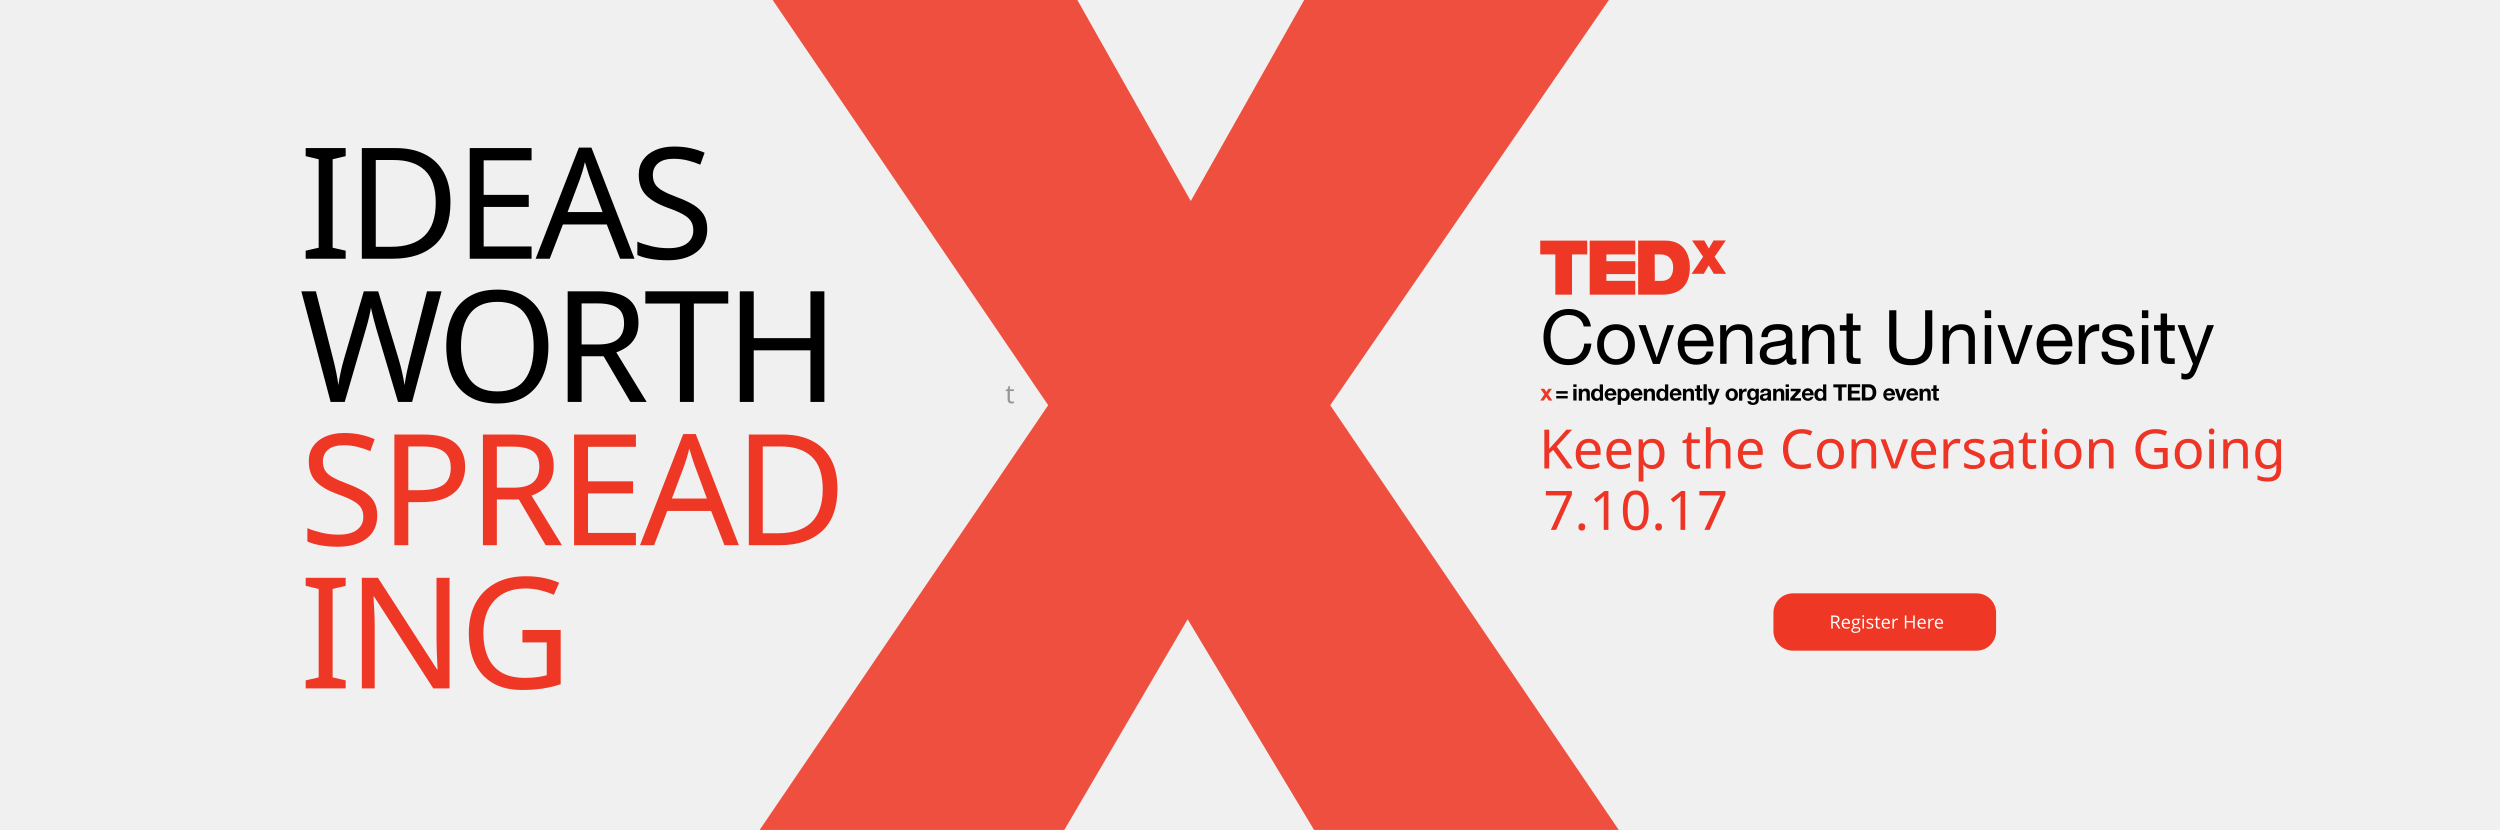
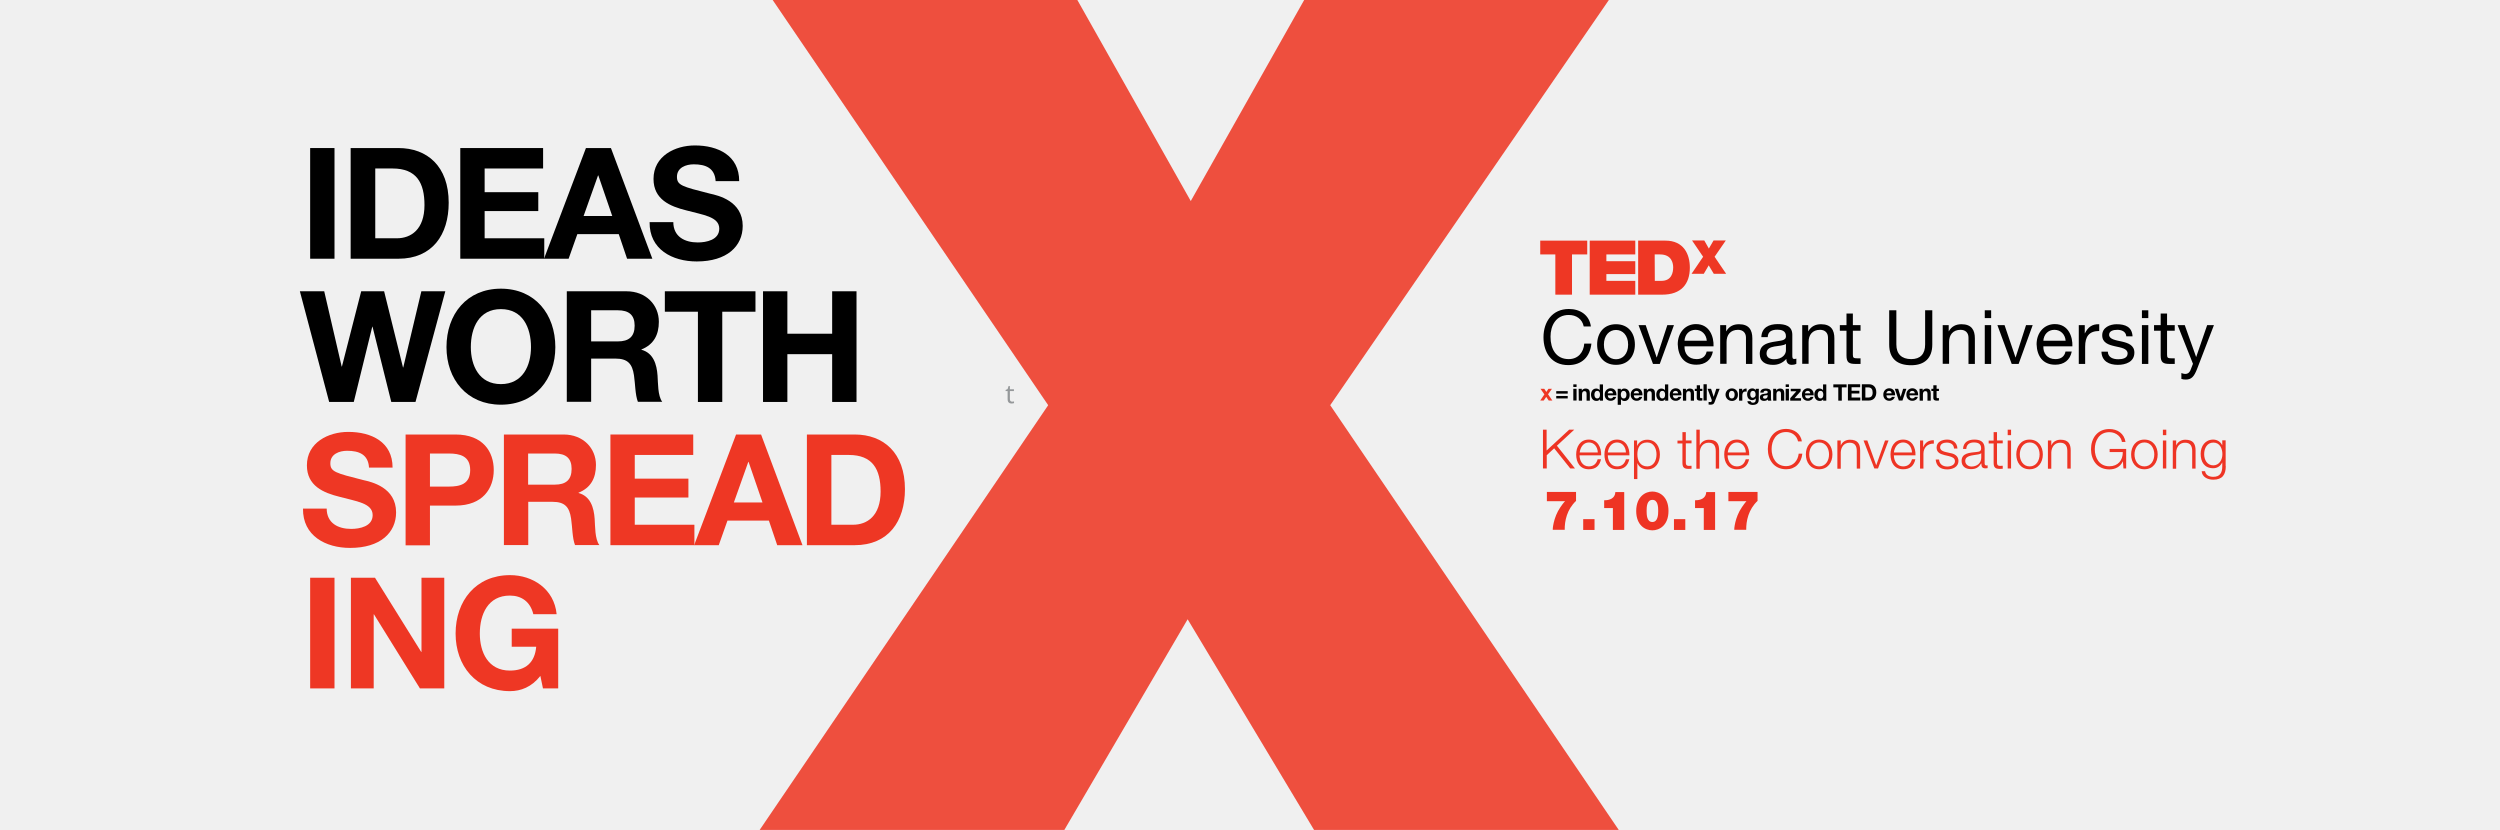
<svg xmlns="http://www.w3.org/2000/svg" version="1.1" id="Layer_1" x="0px" y="0px" viewBox="0 0 1920 637.4" style="enable-background:new 0 0 1920 637.4;" xml:space="preserve">
  <style type="text/css">
	.st0{fill:#95989A;}
	.st1{font-family:'SegoeUI';}
	.st2{font-size:20px;}
- 	.st3{font-family:'HelveticaNeueLTPro-Bd';}
- 	.st4{font-size:119px;}
- 	.st5{letter-spacing:-4;}
- 	.st6{fill:#EE3724;}
- 	.st7{opacity:0.87;}
- 	.st8{fill:#EE3424;}
- 	.st9{font-family:'HelveticaNeueLTPro-Lt';}
- 	.st10{font-size:41.76px;}
- 	.st11{font-family:'HelveticaNeueLTPro-Blk';}
- 	.st12{fill:#FFFFFF;}
- 	.st13{font-family:'OpenSans';}
- 	.st14{font-size:14px;}
+ 	.st3{enable-background:new    ;}
+ 	.st4{fill:#EE3724;}
+ 	.st5{opacity:0.87;}
+ 	.st6{fill:#EE3424;}
</style>
  <text transform="matrix(1 0 0 1 772 309.7)" class="st0 st1 st2">t</text>
-   <text transform="matrix(1 0 0 1 230 198.7)" class="st3 st4 st5">IDEAS</text>
-   <text transform="matrix(1 0 0 1 230 308.7)" class="st3 st4 st5">WORTH</text>
-   <text transform="matrix(1 0 0 1 230 418.7)" class="st6 st3 st4 st5">SPREAD</text>
-   <text transform="matrix(1 0 0 1 230 528.7)" class="st6 st3 st4 st5">ING</text>
-   <g id="Group_9" transform="translate(583.406 283.3)" class="st7">
-     <path id="Path_36-2" class="st6" d="M425.8,354.1l-97.1-161.8L234,354.1H0L221.6,27.9L10-283.3h234l87.1,154.4l87.1-154.4h234   L438.2,27.9l221.6,326.2H425.8z" />
+   <g class="st3">
+     <path d="M238.2,113.7h18.7v85h-18.7V113.7z" />
+     <path d="M269.4,113.7H306c22,0,38.6,13.9,38.6,42c0,24.6-12.6,43-38.6,43h-36.7V113.7z M288.1,183h16.7c10.8,0,21.2-6.7,21.2-25.5   c0-17.1-6.1-28.1-24.5-28.1h-13.3V183z" />
+     <path d="M353.6,113.7h63.5v15.7h-44.9v18.2h41.2v14.5h-41.2V183h45.8v15.7h-64.5V113.7z" />
+     <path d="M450,113.7h19.2l31.8,85h-19.4l-6.4-18.9h-31.8l-6.7,18.9h-18.9L450,113.7z M448.2,165.9h22l-10.7-31.2h-0.2L448.2,165.9z" />
+     <path d="M517.1,170.5c0,11.3,8.8,15.7,18.8,15.7c6.5,0,16.5-1.9,16.5-10.6c0-9.3-12.9-10.6-25.2-14c-12.6-3.1-25.3-8.4-25.3-24.2   c0-17.5,16.4-25.7,31.8-25.7c17.7,0,34,7.7,34,27.4h-18.1c-0.6-10.1-7.7-12.9-16.8-12.9c-6,0-12.9,2.5-12.9,9.6   c0,6.5,4,7.5,25.3,12.9c6.3,1.4,25.2,5.6,25.2,24.8c0,15.6-12.1,27.3-35.3,27.3c-18.8,0-36.5-9.3-36.2-30.2H517.1z" />
+   </g>
+   <g class="st3">
+     <path d="M319.1,308.7h-18.6l-14.4-57.8h-0.2l-14.2,57.8h-18.9l-22.5-85H249l13.4,57.8h0.2l14.8-57.8H295l14.5,58.5h0.2l13.9-58.5   H342L319.1,308.7z" />
+     <path d="M384.7,221.7c26.2,0,41.8,19.6,41.8,44.9c0,24.5-15.6,44.2-41.8,44.2c-26.2,0-41.8-19.6-41.8-44.2   C342.9,241.3,358.5,221.7,384.7,221.7z M384.7,295c16.8,0,23.1-14.3,23.1-28.4c0-14.9-6.3-29.2-23.1-29.2   c-16.8,0-23.1,14.3-23.1,29.2C361.6,280.7,367.9,295,384.7,295z" />
+     <path d="M435.3,223.7h45.8c15.2,0,24.9,10.6,24.9,23.4c0,10-3.9,17.5-13.4,21.3v0.2c9.2,2.5,11.8,11.2,12.4,19.9   c0.4,5.4,0.1,15.5,3.6,20.1h-18.7c-2.1-5.4-2-13.6-3-20.3c-1.3-8.9-4.8-12.9-14.2-12.9H454v33.2h-18.7V223.7z M454,262.2h20.5   c8.4,0,12.9-3.6,12.9-12.1c0-8.2-4.4-11.8-12.9-11.8H454V262.2z" />
+     <path d="M536.1,239.4h-25.5v-15.7h69.6v15.7h-25.5v69.3h-18.7V239.4z" />
+     <path d="M586,223.7h18.7v32.6h34.4v-32.6h18.7v85h-18.7V272h-34.4v36.7H586V223.7z" />
+   </g>
+   <g class="st3">
+     <path class="st4" d="M250.9,390.5c0,11.3,8.8,15.7,18.8,15.7c6.5,0,16.5-1.9,16.5-10.6c0-9.3-12.9-10.6-25.2-14   c-12.6-3.1-25.3-8.4-25.3-24.2c0-17.5,16.4-25.7,31.8-25.7c17.7,0,34,7.7,34,27.4h-18.1c-0.6-10.1-7.7-12.9-16.8-12.9   c-6,0-12.9,2.5-12.9,9.6c0,6.5,4,7.5,25.3,12.9c6.3,1.4,25.2,5.6,25.2,24.8c0,15.6-12.1,27.3-35.3,27.3c-18.8,0-36.5-9.3-36.2-30.2   H250.9z" />
+     <path class="st4" d="M311.5,333.7h38.3c21.3,0,29.4,13.4,29.4,27.3c0,13.8-8.1,27.3-29.4,27.3h-19.6v30.5h-18.7V333.7z    M330.2,373.7h14.5c8.6,0,16.4-1.9,16.4-12.7s-7.9-12.7-16.4-12.7h-14.5V373.7z" />
+     <path class="st4" d="M387,333.7h45.8c15.2,0,24.9,10.6,24.9,23.4c0,10-3.9,17.5-13.4,21.3v0.2c9.2,2.5,11.8,11.2,12.4,19.9   c0.4,5.4,0.1,15.5,3.6,20.1h-18.7c-2.1-5.4-2-13.6-3-20.3c-1.3-8.9-4.8-12.9-14.2-12.9h-18.7v33.2H387V333.7z M405.6,372.2h20.5   c8.4,0,12.9-3.6,12.9-12.1c0-8.2-4.4-11.8-12.9-11.8h-20.5V372.2z" />
+     <path class="st4" d="M468.9,333.7h63.5v15.7h-44.9v18.2h41.2v14.5h-41.2V403h45.8v15.7h-64.5V333.7z" />
+     <path class="st4" d="M565.3,333.7h19.2l31.8,85h-19.4l-6.4-18.9h-31.8l-6.7,18.9h-18.9L565.3,333.7z M563.6,385.9h22l-10.7-31.2   h-0.2L563.6,385.9z" />
+     <path class="st4" d="M619.7,333.7h36.7c22,0,38.6,13.9,38.6,42c0,24.6-12.6,43-38.6,43h-36.7V333.7z M638.4,403h16.7   c10.8,0,21.2-6.7,21.2-25.5c0-17.1-6.1-28.1-24.5-28.1h-13.3V403z" />
+   </g>
+   <g class="st3">
+     <path class="st4" d="M238.2,443.7h18.7v85h-18.7V443.7z" />
+     <path class="st4" d="M269.4,443.7H288l35.5,57h0.2v-57h17.5v85h-18.7l-35.3-56.9h-0.2v56.9h-17.5V443.7z" />
+     <path class="st4" d="M415,519.1c-6.7,8.6-15.1,11.7-23.3,11.7c-26.2,0-41.8-19.6-41.8-44.2c0-25.2,15.6-44.9,41.8-44.9   c17.4,0,33.9,10.6,35.8,30h-17.9c-2.3-9.5-9-14.3-18-14.3c-16.8,0-23.1,14.3-23.1,29.2c0,14.2,6.3,28.4,23.1,28.4   c12.3,0,19.2-6.4,20.2-18.3h-18.8v-13.9h35.7v45.9H417L415,519.1z" />
+   </g>
+   <g id="Group_9" transform="translate(583.406 283.3)" class="st5">
+     <path id="Path_36-2" class="st4" d="M425.8,354.1l-97.1-161.8L234,354.1H0L221.6,27.9L10-283.3h234l87.1,154.4l87.1-154.4h234   l-214,311.2l221.6,326.2H425.8z" />
  </g>
  <g id="Theme-06" transform="translate(1182 468)">
    <g id="Group_10">
-       <text transform="matrix(1 0 0 1 0 -108.199)" class="st8 st9 st10">Keep the Conversation Going</text>
+       <g class="st3">
+         <path class="st6" d="M3-138h2.8v16l17.3-16H27l-13.3,12.3l13.9,17.5H24l-12.4-15.5l-5.7,5.3v10.2H3V-138z" />
+         <path class="st6" d="M31.1-118.3c0,3.8,2.1,8.5,7.1,8.5c3.8,0,5.9-2.2,6.8-5.5h2.6c-1.1,4.9-3.9,7.7-9.4,7.7     c-6.8,0-9.7-5.3-9.7-11.4c0-5.7,2.9-11.4,9.7-11.4c6.9,0,9.7,6.1,9.5,12.1H31.1z M45.1-120.5c-0.1-4-2.6-7.7-6.8-7.7     c-4.3,0-6.6,3.8-7.1,7.7H45.1z" />
+         <path class="st6" d="M52.8-118.3c0,3.8,2.1,8.5,7.1,8.5c3.8,0,5.9-2.2,6.8-5.5h2.6c-1.1,4.9-3.9,7.7-9.4,7.7     c-6.8,0-9.7-5.3-9.7-11.4c0-5.7,2.9-11.4,9.7-11.4c6.9,0,9.7,6.1,9.5,12.1H52.8z M66.7-120.5c-0.1-4-2.6-7.7-6.8-7.7     c-4.3,0-6.6,3.8-7.1,7.7H66.7z" />
+         <path class="st6" d="M72.9-129.7h2.4v4.1h0.1c1.2-3,4.2-4.7,7.7-4.7c6.6,0,9.7,5.3,9.7,11.4c0,6.1-3.1,11.4-9.7,11.4     c-3.2,0-6.3-1.6-7.5-4.7h-0.1v12.1h-2.6V-129.7z M83.1-128.2c-5.8,0-7.6,4.3-7.6,9.2c0,4.5,2,9.2,7.6,9.2c5,0,7.1-4.7,7.1-9.2     C90.2-123.4,88.1-128.2,83.1-128.2z" />
+         <path class="st6" d="M112.7-129.7h4.4v2.2h-4.4v14.5c0,1.7,0.3,2.7,2.1,2.8c0.8,0,1.5,0,2.3-0.1v2.3c-0.8,0-1.5,0.1-2.3,0.1     c-3.5,0-4.7-1.2-4.7-4.8v-14.7h-3.8v-2.2h3.8v-6.5h2.6V-129.7z" />
+         <path class="st6" d="M120.8-138h2.6v12h0.1c1-2.6,3.8-4.3,6.9-4.3c6.1,0,7.9,3.2,7.9,8.3v13.9h-2.6v-13.4c0-3.7-1.2-6.5-5.5-6.5     c-4.2,0-6.6,3.2-6.8,7.4v12.6h-2.6V-138z" />
+         <path class="st6" d="M144.8-118.3c0,3.8,2.1,8.5,7.1,8.5c3.8,0,5.9-2.2,6.8-5.5h2.6c-1.1,4.9-3.9,7.7-9.4,7.7     c-6.8,0-9.7-5.3-9.7-11.4c0-5.7,2.9-11.4,9.7-11.4c6.9,0,9.7,6.1,9.5,12.1H144.8z M158.8-120.5c-0.1-4-2.6-7.7-6.8-7.7     c-4.3,0-6.6,3.8-7.1,7.7H158.8z" />
+         <path class="st6" d="M198.9-129c-1-4.6-4.8-7.2-9.1-7.2c-7.9,0-11.2,6.6-11.2,13.1c0,6.5,3.3,13.1,11.2,13.1c5.5,0,9-4.3,9.6-9.6     h2.8c-0.8,7.3-5.4,12-12.4,12c-9.4,0-14.1-7.3-14.1-15.5s4.7-15.5,14.1-15.5c5.7,0,11.2,3.4,12,9.6H198.9z" />
+         <path class="st6" d="M225.3-119c0,6.2-3.6,11.4-10.2,11.4s-10.2-5.2-10.2-11.4c0-6.2,3.6-11.4,10.2-11.4S225.3-125.2,225.3-119z      M207.5-119c0,4.6,2.5,9.2,7.6,9.2s7.6-4.6,7.6-9.2c0-4.6-2.5-9.2-7.6-9.2S207.5-123.5,207.5-119z" />
+         <path class="st6" d="M229.1-129.7h2.6v3.7h0.1c1-2.6,3.8-4.3,6.9-4.3c6.1,0,7.9,3.2,7.9,8.3v13.9H244v-13.4     c0-3.7-1.2-6.5-5.5-6.5c-4.2,0-6.6,3.2-6.8,7.4v12.6h-2.6V-129.7z" />
+         <path class="st6" d="M249.2-129.7h2.9l6.8,18.9h0.1l6.7-18.9h2.7l-8.1,21.5h-2.8L249.2-129.7z" />
+         <path class="st6" d="M272.5-118.3c0,3.8,2.1,8.5,7.1,8.5c3.8,0,5.9-2.2,6.8-5.5h2.6c-1.1,4.9-3.9,7.7-9.4,7.7     c-6.8,0-9.7-5.3-9.7-11.4c0-5.7,2.9-11.4,9.7-11.4c6.9,0,9.7,6.1,9.5,12.1H272.5z M286.4-120.5c-0.1-4-2.6-7.7-6.8-7.7     c-4.3,0-6.6,3.8-7.1,7.7H286.4z" />
+         <path class="st6" d="M292.6-129.7h2.4v5.1h0.1c1.3-3.5,4.3-5.5,8.1-5.3v2.6c-4.8-0.2-8,3.2-8,7.7v11.5h-2.6V-129.7z" />
+         <path class="st6" d="M318.7-123.4c-0.1-3.3-2.6-4.7-5.6-4.7c-2.3,0-5.1,0.9-5.1,3.7c0,2.3,2.6,3.2,4.5,3.6l3.5,0.8     c3,0.5,6.1,2.2,6.1,6c0,4.7-4.6,6.5-8.6,6.5c-5.1,0-8.4-2.3-8.9-7.6h2.6c0.2,3.5,2.8,5.4,6.3,5.4c2.5,0,5.9-1.1,5.9-4.1     c0-2.5-2.3-3.3-4.7-3.9l-3.4-0.8c-3.4-0.9-6-2.1-6-5.8c0-4.4,4.3-6.1,8.1-6.1c4.3,0,7.7,2.3,7.9,6.9H318.7z" />
+         <path class="st6" d="M325.6-123.2c0.3-5.1,3.8-7.2,8.7-7.2c3.8,0,7.9,1.1,7.9,6.9v11.4c0,1,0.5,1.6,1.5,1.6c0.3,0,0.5,0,0.8-0.2     v2.2c-0.6,0.1-1,0.2-1.7,0.2c-2.7,0-3.1-1.5-3.1-3.8h-0.1c-1.9,2.8-3.7,4.4-7.9,4.4c-4,0-7.2-2-7.2-6.3c0-6,5.9-6.3,11.6-6.9     c2.2-0.2,3.4-0.6,3.4-2.9c0-3.5-2.5-4.4-5.6-4.4c-3.3,0-5.6,1.5-5.8,5H325.6z M339.6-120L339.6-120c-0.4,0.6-1.6,0.8-2.3,1     c-4.5,0.8-10,0.8-10,5c0,2.6,2.3,4.3,4.8,4.3c4.1,0,7.5-2.5,7.5-6.8V-120z" />
+         <path class="st6" d="M351.7-129.7h4.4v2.2h-4.4v14.5c0,1.7,0.3,2.7,2.1,2.8c0.8,0,1.5,0,2.3-0.1v2.3c-0.8,0-1.5,0.1-2.3,0.1     c-3.5,0-4.7-1.2-4.7-4.8v-14.7h-3.8v-2.2h3.8v-6.5h2.6V-129.7z" />
+         <path class="st6" d="M359.9-138h2.6v4.2h-2.6V-138z M359.9-129.7h2.6v21.5h-2.6V-129.7z" />
+         <path class="st6" d="M386.9-119c0,6.2-3.6,11.4-10.2,11.4s-10.2-5.2-10.2-11.4c0-6.2,3.6-11.4,10.2-11.4S386.9-125.2,386.9-119z      M369.2-119c0,4.6,2.5,9.2,7.6,9.2s7.6-4.6,7.6-9.2c0-4.6-2.5-9.2-7.6-9.2S369.2-123.5,369.2-119z" />
+         <path class="st6" d="M390.8-129.7h2.6v3.7h0.1c1-2.6,3.8-4.3,6.9-4.3c6.1,0,7.9,3.2,7.9,8.3v13.9h-2.6v-13.4     c0-3.7-1.2-6.5-5.5-6.5c-4.2,0-6.6,3.2-6.8,7.4v12.6h-2.6V-129.7z" />
+         <path class="st6" d="M450.8-108.2h-2l-0.4-5.4h-0.1c-2,4.3-6,6.1-10.3,6.1c-9.4,0-14.1-7.3-14.1-15.5s4.7-15.5,14.1-15.5     c6.3,0,11.3,3.4,12.4,9.9h-2.8c-0.3-3.4-4-7.5-9.6-7.5c-7.9,0-11.2,6.6-11.2,13.1c0,6.5,3.3,13.1,11.2,13.1     c6.6,0,10.4-4.6,10.3-10.9h-10.1v-2.4h12.7V-108.2z" />
+         <path class="st6" d="M475.1-119c0,6.2-3.6,11.4-10.2,11.4s-10.2-5.2-10.2-11.4c0-6.2,3.6-11.4,10.2-11.4S475.1-125.2,475.1-119z      M457.3-119c0,4.6,2.5,9.2,7.6,9.2s7.6-4.6,7.6-9.2c0-4.6-2.5-9.2-7.6-9.2S457.3-123.5,457.3-119z" />
+         <path class="st6" d="M479.1-138h2.6v4.2h-2.6V-138z M479.1-129.7h2.6v21.5h-2.6V-129.7z" />
+         <path class="st6" d="M486.7-129.7h2.6v3.7h0.1c1-2.6,3.8-4.3,6.9-4.3c6.1,0,7.9,3.2,7.9,8.3v13.9h-2.6v-13.4     c0-3.7-1.2-6.5-5.5-6.5c-4.2,0-6.6,3.2-6.8,7.4v12.6h-2.6V-129.7z" />
+         <path class="st6" d="M527.4-110c0,6.5-2.6,10.4-9.6,10.4c-4.3,0-8.6-2-8.9-6.5h2.6c0.5,3.2,3.4,4.3,6.3,4.3     c4.9,0,6.9-2.8,6.9-8.1v-2.9h-0.1c-1.2,2.7-3.7,4.4-6.8,4.4c-6.9,0-9.7-4.9-9.7-11.1c0-5.9,3.5-10.9,9.7-10.9     c3.2,0,5.8,2,6.8,4.3h0.1v-3.7h2.6V-110z M524.8-119.2c0-4.2-1.9-8.9-6.9-8.9c-5,0-7.1,4.5-7.1,8.9c0,4.3,2.2,8.6,7.1,8.6     C522.4-110.7,524.8-114.9,524.8-119.2z" />
+       </g>
    </g>
    <g id="Group_18">
      <g id="Group_12">
        <g id="Group_11">
-           <path id="Path_55" class="st6" d="M4.1-165.1l-3-4.3H4l1.6,2.4l1.6-2.4h2.7l-3,4.2l3.3,4.8H7.4l-1.9-2.8l-1.9,2.8H0.9L4.1-165.1      z" />
+           <path id="Path_55" class="st4" d="M4.1-165.1l-3-4.3H4l1.6,2.4l1.6-2.4h2.7l-3,4.2l3.3,4.8H7.4l-1.9-2.8l-1.9,2.8H0.9L4.1-165.1      z" />
          <path id="Path_56" d="M22-165.7h-8.8v-1.9H22V-165.7z M22-162h-8.8v-1.9H22V-162z" />
          <path id="Path_57" d="M28.8-170.8h-2.5v-2h2.5V-170.8z M26.3-169.4h2.5v9h-2.5V-169.4z" />
-           <path id="Path_58" d="M30.4-169.4h2.4v1.3h0.1c0.6-1,1.7-1.5,2.8-1.5c2.6,0,3.3,1.5,3.3,3.7v5.6h-2.5v-5.1      c0-1.5-0.4-2.2-1.6-2.2c-1.3,0-1.9,0.8-1.9,2.6v4.7h-2.5v-9.1H30.4z" />
+           <path id="Path_58" d="M30.4-169.4h2.4v1.3h0.1c0.6-1,1.7-1.5,2.8-1.5c2.6,0,3.3,1.5,3.3,3.7v5.6h-2.5v-5.1      c0-1.5-0.4-2.2-1.6-2.2c-1.3,0-1.9,0.8-1.9,2.6v4.7h-2.5L30.4-169.4L30.4-169.4z" />
          <path id="Path_59" d="M46.8-161.5L46.8-161.5c-0.6,1-1.7,1.5-2.8,1.4c-2.7,0-4.1-2.3-4.1-4.8c0-2.4,1.3-4.7,4-4.7      c1.1,0,2.1,0.5,2.7,1.3l0,0v-4.5h2.5v12.5h-2.4L46.8-161.5L46.8-161.5z M44.7-167.8c-1.6,0-2.2,1.4-2.2,2.9      c0,1.4,0.6,2.9,2.2,2.9s2.1-1.4,2.1-2.9S46.3-167.8,44.7-167.8z" />
-           <path id="Path_60" d="M52.8-164.3c0.1,1.6,0.8,2.3,2.2,2.3c0.8,0,1.6-0.4,2-1.2h2.2c-0.5,1.9-2.3,3.1-4.2,3      c-2.5,0.1-4.5-1.8-4.6-4.3c0-0.2,0-0.3,0-0.5c-0.1-2.5,1.8-4.7,4.3-4.8c0.1,0,0.2,0,0.3,0c3.1,0,4.6,2.6,4.4,5.4h-6.6V-164.3z       M56.8-165.9c-0.2-1.3-0.8-1.9-2-1.9c-1.1-0.1-2,0.8-2.1,1.9c0,0,0,0,0,0H56.8z" />
-           <path id="Path_61" d="M60.4-169.4h2.4v1.2l0,0c0.6-0.9,1.6-1.5,2.7-1.4c2.8,0,4.1,2.3,4.1,4.9c0,2.4-1.3,4.7-4,4.7      c-1.1,0-2.1-0.5-2.7-1.4l0,0v4.3h-2.5V-169.4z M67.1-164.9c0-1.4-0.6-2.9-2.2-2.9s-2.1,1.5-2.1,2.9c0,1.5,0.6,2.9,2.2,2.9      S67.1-163.4,67.1-164.9z" />
-           <path id="Path_62" d="M72.8-164.3c0.1,1.6,0.8,2.3,2.2,2.3c0.8,0,1.6-0.4,2-1.2h2.2c-0.5,1.9-2.3,3.1-4.2,3      c-2.5,0.1-4.5-1.8-4.6-4.3c0-0.2,0-0.3,0-0.5c-0.1-2.5,1.8-4.7,4.3-4.8c0.1,0,0.2,0,0.3,0c3.1,0,4.6,2.6,4.4,5.4h-6.6V-164.3z       M76.8-165.9c-0.2-1.3-0.8-1.9-2-1.9c-1.1-0.1-2,0.8-2.1,1.9c0,0,0,0,0,0H76.8z" />
+           <path id="Path_60" d="M52.8-164.3c0.1,1.6,0.8,2.3,2.2,2.3c0.8,0,1.6-0.4,2-1.2h2.2c-0.5,1.9-2.3,3.1-4.2,3      c-2.5,0.1-4.5-1.8-4.6-4.3c0-0.2,0-0.3,0-0.5c-0.1-2.5,1.8-4.7,4.3-4.8c0.1,0,0.2,0,0.3,0c3.1,0,4.6,2.6,4.4,5.4h-6.6      C52.8-164.4,52.8-164.3,52.8-164.3z M56.8-165.9c-0.2-1.3-0.8-1.9-2-1.9c-1.1-0.1-2,0.8-2.1,1.9l0,0H56.8z" />
+           <path id="Path_61" d="M60.4-169.4h2.4v1.2l0,0c0.6-0.9,1.6-1.5,2.7-1.4c2.8,0,4.1,2.3,4.1,4.9c0,2.4-1.3,4.7-4,4.7      c-1.1,0-2.1-0.5-2.7-1.4l0,0v4.3h-2.5C60.4-157.1,60.4-169.4,60.4-169.4z M67.1-164.9c0-1.4-0.6-2.9-2.2-2.9s-2.1,1.5-2.1,2.9      c0,1.5,0.6,2.9,2.2,2.9S67.1-163.4,67.1-164.9z" />
+           <path id="Path_62" d="M72.8-164.3c0.1,1.6,0.8,2.3,2.2,2.3c0.8,0,1.6-0.4,2-1.2h2.2c-0.5,1.9-2.3,3.1-4.2,3      c-2.5,0.1-4.5-1.8-4.6-4.3c0-0.2,0-0.3,0-0.5c-0.1-2.5,1.8-4.7,4.3-4.8c0.1,0,0.2,0,0.3,0c3.1,0,4.6,2.6,4.4,5.4h-6.6      C72.8-164.4,72.8-164.3,72.8-164.3z M76.8-165.9c-0.2-1.3-0.8-1.9-2-1.9c-1.1-0.1-2,0.8-2.1,1.9l0,0H76.8z" />
          <path id="Path_63" d="M80.4-169.4h2.4v1.3h0.1c0.6-1,1.7-1.5,2.8-1.5c2.6,0,3.3,1.5,3.3,3.7v5.6h-2.5v-5.1      c0-1.5-0.4-2.2-1.6-2.2c-1.3,0-1.9,0.8-1.9,2.6v4.7h-2.5L80.4-169.4L80.4-169.4z" />
          <path id="Path_64" d="M96.9-161.5L96.9-161.5c-0.6,1-1.7,1.5-2.8,1.4c-2.7,0-4.1-2.3-4.1-4.8c0-2.4,1.3-4.7,4-4.7      c1.1,0,2.1,0.5,2.7,1.3l0,0v-4.5h2.5v12.5h-2.4L96.9-161.5L96.9-161.5z M94.7-167.8c-1.6,0-2.2,1.4-2.2,2.9      c0,1.4,0.6,2.9,2.2,2.9s2.1-1.4,2.1-2.9S96.3-167.8,94.7-167.8z" />
-           <path id="Path_65" d="M102.8-164.3c0.1,1.6,0.8,2.3,2.2,2.3c0.8,0,1.6-0.4,2-1.2h2.2c-0.5,1.9-2.3,3.1-4.2,3      c-2.5,0.1-4.5-1.8-4.6-4.3c0-0.2,0-0.3,0-0.5c-0.1-2.5,1.8-4.7,4.3-4.8c0.1,0,0.2,0,0.3,0c3.1,0,4.6,2.6,4.4,5.4h-6.6V-164.3z       M106.8-165.9c-0.2-1.3-0.8-1.9-2-1.9c-1.1-0.1-2,0.8-2.1,1.9c0,0,0,0,0,0H106.8z" />
+           <path id="Path_65" d="M102.8-164.3c0.1,1.6,0.8,2.3,2.2,2.3c0.8,0,1.6-0.4,2-1.2h2.2c-0.5,1.9-2.3,3.1-4.2,3      c-2.5,0.1-4.5-1.8-4.6-4.3c0-0.2,0-0.3,0-0.5c-0.1-2.5,1.8-4.7,4.3-4.8c0.1,0,0.2,0,0.3,0c3.1,0,4.6,2.6,4.4,5.4h-6.6      C102.8-164.4,102.8-164.3,102.8-164.3z M106.8-165.9c-0.2-1.3-0.8-1.9-2-1.9c-1.1-0.1-2,0.8-2.1,1.9l0,0H106.8z" />
          <path id="Path_66" d="M110.4-169.4h2.4v1.3h0.1c0.6-1,1.7-1.5,2.8-1.5c2.6,0,3.3,1.5,3.3,3.7v5.6h-2.5v-5.1      c0-1.5-0.4-2.2-1.6-2.2c-1.3,0-1.9,0.8-1.9,2.6v4.7h-2.5v-9.1H110.4z" />
          <path id="Path_67" d="M123.6-169.4h1.8v1.7h-1.8v4.5c0,0.8,0.2,1,1,1c0.3,0,0.5,0,0.8-0.1v1.9c-0.5,0.1-1,0.1-1.5,0.1      c-1.5,0-2.8-0.3-2.8-2.1v-5.3h-1.5v-1.7h1.5v-2.7h2.5V-169.4z" />
          <path id="Path_68" d="M126.3-172.9h2.5v12.5h-2.5V-172.9z" />
          <path id="Path_69" d="M134.8-159.2c-0.5,1.5-1.4,2-3.1,2c-0.5,0-1,0-1.5-0.1v-2c0.5,0,1,0.1,1.5,0.1c0.9-0.1,1.1-1,0.9-1.7      l-3.2-8.5h2.7l2,6.2l0,0l2-6.2h2.6L134.8-159.2z" />
          <path id="Path_70" d="M148-169.7c2.5-0.1,4.6,1.8,4.7,4.3c0,0.2,0,0.4,0,0.5c0.2,2.4-1.6,4.6-4,4.8c-0.2,0-0.4,0-0.7,0      c-2.7,0-4.8-2.2-4.8-4.8C143.2-167.6,145.4-169.7,148-169.7z M148-162c1.7,0,2.2-1.5,2.2-2.9c0-1.5-0.5-2.9-2.2-2.9      s-2.2,1.5-2.2,2.9S146.3-162,148-162z" />
          <path id="Path_71" d="M153.6-169.4h2.4v1.7l0,0c0.5-1.1,1.7-1.9,2.9-1.9c0.2,0,0.4,0,0.5,0.1v2.3c-0.3-0.1-0.6-0.1-0.9-0.1      c-1.8,0-2.4,1.3-2.4,2.9v4.1h-2.5V-169.4z" />
          <path id="Path_72" d="M168.7-161c0,1.5-0.5,4-4.7,4c-1.8,0-3.9-0.8-4-2.9h2.5c0.2,0.9,1,1.2,1.9,1.2c1.4,0,2-0.9,2-2.2v-1.2l0,0      c-0.6,0.9-1.6,1.4-2.7,1.4c-2.7,0-3.9-2.1-3.9-4.5c0-2.3,1.3-4.5,3.9-4.5c1.1-0.1,2.2,0.5,2.7,1.5l0,0v-1.2h2.4L168.7-161      L168.7-161z M166.3-165c0-1.5-0.5-2.8-2.1-2.8c-1.4,0-2,1.2-2,2.6c0,1.3,0.5,2.7,2,2.7c1.2-0.1,2.2-1.1,2.1-2.3      C166.3-164.9,166.3-164.9,166.3-165z" />
-           <path id="Path_73" d="M169.9-166.6c0.1-2.3,2.2-3,4.2-3c1.8,0,4,0.4,4,2.6v4.7c0,0.7,0.1,1.4,0.3,2h-2.5      c-0.1-0.3-0.2-0.6-0.2-0.9c-0.8,0.8-1.9,1.1-3,1.1c-1.7,0-3.1-0.9-3.1-2.7c0-2,1.5-2.5,3.1-2.7c1.5-0.2,2.9-0.2,2.9-1.2      c0-1.1-0.7-1.2-1.6-1.2s-1.6,0.4-1.6,1.4h-2.5L169.9-166.6z M175.6-164.8c-0.4,0.4-1.3,0.4-2.1,0.5c-0.8,0.2-1.5,0.4-1.5,1.3      s0.7,1.2,1.5,1.2c1,0.1,1.9-0.7,2-1.7c0-0.1,0-0.3,0-0.4v-0.9H175.6z" />
+           <path id="Path_73" d="M169.9-166.6c0.1-2.3,2.2-3,4.2-3c1.8,0,4,0.4,4,2.6v4.7c0,0.7,0.1,1.4,0.3,2h-2.5      c-0.1-0.3-0.2-0.6-0.2-0.9c-0.8,0.8-1.9,1.1-3,1.1c-1.7,0-3.1-0.9-3.1-2.7c0-2,1.5-2.5,3.1-2.7c1.5-0.2,2.9-0.2,2.9-1.2      c0-1.1-0.7-1.2-1.6-1.2s-1.6,0.4-1.6,1.4h-2.5L169.9-166.6z M175.6-164.8c-0.4,0.4-1.3,0.4-2.1,0.5c-0.8,0.2-1.5,0.4-1.5,1.3      s0.7,1.2,1.5,1.2c1,0.1,1.9-0.7,2-1.7c0-0.1,0-0.3,0-0.4v-0.9L175.6-164.8L175.6-164.8z" />
          <path id="Path_74" d="M179.7-169.4h2.4v1.3h0.1c0.6-1,1.7-1.5,2.8-1.5c2.6,0,3.3,1.5,3.3,3.7v5.6h-2.5v-5.1      c0-1.5-0.4-2.2-1.6-2.2c-1.3,0-1.9,0.8-1.9,2.6v4.7h-2.5v-9.1H179.7z" />
          <path id="Path_75" d="M191.9-170.8h-2.5v-2h2.5V-170.8z M189.4-169.4h2.5v9h-2.5V-169.4z" />
          <path id="Path_76" d="M192.9-162.2l4.7-5.3h-4.3v-1.9h7.6v1.9l-4.7,5.3h5v1.9h-8.3V-162.2z" />
-           <path id="Path_77" d="M204.3-164.3c0.1,1.6,0.8,2.3,2.2,2.3c0.8,0,1.6-0.4,2-1.2h2.2c-0.5,1.9-2.3,3.1-4.2,3      c-2.5,0.1-4.5-1.8-4.6-4.3c0-0.2,0-0.3,0-0.5c-0.1-2.5,1.8-4.7,4.3-4.8c0.1,0,0.2,0,0.3,0c3.1,0,4.6,2.6,4.4,5.4h-6.6      L204.3-164.3z M208.3-165.9c-0.2-1.3-0.8-1.9-2-1.9c-1.1-0.1-2,0.8-2.1,1.9c0,0,0,0,0,0H208.3z" />
+           <path id="Path_77" d="M204.3-164.3c0.1,1.6,0.8,2.3,2.2,2.3c0.8,0,1.6-0.4,2-1.2h2.2c-0.5,1.9-2.3,3.1-4.2,3      c-2.5,0.1-4.5-1.8-4.6-4.3c0-0.2,0-0.3,0-0.5c-0.1-2.5,1.8-4.7,4.3-4.8c0.1,0,0.2,0,0.3,0c3.1,0,4.6,2.6,4.4,5.4h-6.6      L204.3-164.3z M208.3-165.9c-0.2-1.3-0.8-1.9-2-1.9c-1.1-0.1-2,0.8-2.1,1.9l0,0H208.3z" />
          <path id="Path_78" d="M218.3-161.5L218.3-161.5c-0.6,1-1.7,1.5-2.8,1.4c-2.7,0-4.1-2.3-4.1-4.8c0-2.4,1.3-4.7,4-4.7      c1.1,0,2.1,0.5,2.7,1.3l0,0v-4.5h2.5v12.5h-2.4v-1.2H218.3z M216.2-167.8c-1.6,0-2.2,1.4-2.2,2.9c0,1.4,0.6,2.9,2.2,2.9      s2.1-1.4,2.1-2.9S217.8-167.8,216.2-167.8z" />
          <path id="Path_79" d="M229.7-170.5H226v-2.3h10.2v2.3h-3.7v10.2h-2.7v-10.2H229.7z" />
-           <path id="Path_80" d="M237.3-172.9h9.3v2.3H240v2.7h6v2.1h-6v3.1h6.7v2.3h-9.5v-12.5H237.3z" />
+           <path id="Path_80" d="M237.3-172.9h9.3v2.3H240v2.7h6v2.1h-6v3.1h6.7v2.3h-9.5v-12.5L237.3-172.9L237.3-172.9z" />
          <path id="Path_81" d="M247.9-172.9h5.4c3.2,0,5.7,2,5.7,6.2c0,3.6-1.9,6.3-5.7,6.3h-5.4L247.9-172.9L247.9-172.9z M250.7-162.7      h2.4c1.6,0,3.1-1,3.1-3.7c0-2.5-0.9-4.1-3.6-4.1h-2v7.8H250.7z" />
-           <path id="Path_82" d="M266.8-164.3c0.1,1.6,0.8,2.3,2.2,2.3c0.8,0,1.6-0.4,2-1.2h2.2c-0.5,1.9-2.3,3.1-4.2,3      c-2.5,0.1-4.5-1.8-4.6-4.3c0-0.2,0-0.3,0-0.5c-0.1-2.5,1.8-4.7,4.3-4.8c0.1,0,0.2,0,0.3,0c3.1,0,4.6,2.6,4.4,5.4h-6.6V-164.3z       M270.8-165.9c-0.2-1.3-0.8-1.9-2-1.9c-1.1-0.1-2,0.8-2.1,1.9c0,0,0,0,0,0H270.8z" />
+           <path id="Path_82" d="M266.8-164.3c0.1,1.6,0.8,2.3,2.2,2.3c0.8,0,1.6-0.4,2-1.2h2.2c-0.5,1.9-2.3,3.1-4.2,3      c-2.5,0.1-4.5-1.8-4.6-4.3c0-0.2,0-0.3,0-0.5c-0.1-2.5,1.8-4.7,4.3-4.8c0.1,0,0.2,0,0.3,0c3.1,0,4.6,2.6,4.4,5.4h-6.6      L266.8-164.3L266.8-164.3z M270.8-165.9c-0.2-1.3-0.8-1.9-2-1.9c-1.1-0.1-2,0.8-2.1,1.9l0,0H270.8z" />
          <path id="Path_83" d="M279.1-160.4h-2.8l-3.1-9h2.6l1.9,6.2l0,0l1.9-6.2h2.5L279.1-160.4z" />
-           <path id="Path_84" d="M284.5-164.3c0.1,1.6,0.8,2.3,2.2,2.3c0.8,0,1.6-0.4,2-1.2h2.2c-0.5,1.9-2.3,3.1-4.2,3      c-2.5,0.1-4.5-1.8-4.6-4.3c0-0.2,0-0.3,0-0.5c-0.1-2.5,1.8-4.7,4.3-4.8c0.1,0,0.2,0,0.3,0c3.1,0,4.6,2.6,4.4,5.4h-6.6V-164.3z       M288.6-165.9c-0.2-1.3-0.8-1.9-2-1.9c-1.1-0.1-2,0.8-2.1,1.9c0,0,0,0,0,0H288.6z" />
+           <path id="Path_84" d="M284.5-164.3c0.1,1.6,0.8,2.3,2.2,2.3c0.8,0,1.6-0.4,2-1.2h2.2c-0.5,1.9-2.3,3.1-4.2,3      c-2.5,0.1-4.5-1.8-4.6-4.3c0-0.2,0-0.3,0-0.5c-0.1-2.5,1.8-4.7,4.3-4.8c0.1,0,0.2,0,0.3,0c3.1,0,4.6,2.6,4.4,5.4h-6.6      L284.5-164.3L284.5-164.3z M288.6-165.9c-0.2-1.3-0.8-1.9-2-1.9c-1.1-0.1-2,0.8-2.1,1.9l0,0H288.6z" />
          <path id="Path_85" d="M292.2-169.4h2.4v1.3h0.1c0.6-1,1.7-1.5,2.8-1.5c2.6,0,3.3,1.5,3.3,3.7v5.6h-2.5v-5.1      c0-1.5-0.4-2.2-1.6-2.2c-1.3,0-1.9,0.8-1.9,2.6v4.7h-2.5L292.2-169.4L292.2-169.4z" />
          <path id="Path_86" d="M305.3-169.4h1.8v1.7h-1.8v4.5c0,0.8,0.2,1,1,1c0.3,0,0.5,0,0.8-0.1v1.9c-0.5,0.1-1,0.1-1.5,0.1      c-1.5,0-2.8-0.3-2.8-2.1v-5.3h-1.5v-1.7h1.5v-2.7h2.5V-169.4z" />
        </g>
      </g>
      <g id="Group_16">
        <g id="Group_13">
-           <path id="Path_87" class="st6" d="M12.5-272.6H0.9v-10.6H37v10.6H25.3v30.9H12.5V-272.6z" />
-           <path id="Path_88" class="st6" d="M38.9-283.2h35v10.6H51.7v5.2h22.2v9.9H51.7v5.2h22.2v10.6h-35V-283.2z" />
-           <path id="Path_89" class="st6" d="M76.1-283.2h21c13.8,0,18.7,10.2,18.7,20.7c0,12.7-6.7,20.8-21.2,20.8H76.1V-283.2z       M88.9-252.3h5c8,0,9.1-6.5,9.1-10.4c0-2.6-0.8-9.9-10.1-9.9h-4.1L88.9-252.3L88.9-252.3z" />
+           <path id="Path_87" class="st4" d="M12.5-272.6H0.9v-10.6H37v10.6H25.3v30.9H12.5V-272.6z" />
+           <path id="Path_88" class="st4" d="M38.9-283.2h35v10.6H51.7v5.2h22.2v9.9H51.7v5.2h22.2v10.6h-35V-283.2z" />
+           <path id="Path_89" class="st4" d="M76.1-283.2h21c13.8,0,18.7,10.2,18.7,20.7c0,12.7-6.7,20.8-21.2,20.8H76.1V-283.2z       M88.9-252.3h5c8,0,9.1-6.5,9.1-10.4c0-2.6-0.8-9.9-10.1-9.9h-4.1L88.9-252.3L88.9-252.3z" />
        </g>
        <g id="Group_15">
          <g id="Group_14">
-             <path id="Path_90" class="st6" d="M134.2-257.7l-3.9-6.5l-3.8,6.5h-9.4l8.9-13.1l-8.5-12.5h9.4l3.5,6.2l3.6-6.2h9.4l-8.6,12.5       l8.9,13.1H134.2z" />
+             <path id="Path_90" class="st4" d="M134.2-257.7l-3.9-6.5l-3.8,6.5h-9.4l8.9-13.1l-8.5-12.5h9.4l3.5,6.2l3.6-6.2h9.4l-8.6,12.5       l8.9,13.1H134.2z" />
          </g>
        </g>
      </g>
      <g id="Group_17">
        <path id="Path_91" d="M34.3-217.3c-1.2-5.8-5.8-8.8-11.5-8.8c-9.8,0-14,8.1-14,16.7c0,9.4,4.2,17.2,14,17.2     c7.1,0,11.4-5.1,11.9-11.9h5.5c-1.1,10.3-7.4,16.5-17.8,16.5c-12.7,0-19-9.5-19-21.4s6.8-21.7,19.5-21.7     c8.6,0,15.7,4.6,16.9,13.4H34.3z" />
-         <path id="Path_92" d="M59.1-219c9.5,0,14.5,6.9,14.5,15.6c0,8.7-5,15.6-14.5,15.6s-14.5-6.9-14.5-15.6     C44.6-212.1,49.6-219,59.1-219z M59.1-192.1c5.1,0,9.3-4,9.3-11.2c0-7.2-4.2-11.3-9.3-11.3s-9.3,4.1-9.3,11.3     S53.9-192.1,59.1-192.1z" />
+         <path id="Path_92" d="M59.1-219c9.5,0,14.5,6.9,14.5,15.6c0,8.7-5,15.6-14.5,15.6s-14.5-6.9-14.5-15.6S49.6-219,59.1-219z      M59.1-192.1c5.1,0,9.3-4,9.3-11.2s-4.2-11.3-9.3-11.3s-9.3,4.1-9.3,11.3S53.9-192.1,59.1-192.1z" />
        <path id="Path_93" d="M92.7-188.5h-5.2l-11.1-29.8h5.5l8.4,24.8h0.1l8.1-24.8h5.1L92.7-188.5z" />
-         <path id="Path_94" d="M133.5-198c-1.3,6.6-6,10.1-12.7,10.1c-9.5,0-14-6.6-14.3-15.7c0-9,5.9-15.5,14-15.5     c10.6,0,13.8,9.9,13.5,17.1h-22.3c-0.2,5.2,2.8,9.8,9.3,9.8c4.1,0,6.9-1.9,7.7-5.8H133.5z M128.8-206.3c-0.3-4.7-3.7-8.4-8.6-8.4     c-5.1,0-8.2,3.8-8.5,8.4H128.8z" />
+         <path id="Path_94" d="M133.5-198c-1.3,6.6-6,10.1-12.7,10.1c-9.5,0-14-6.6-14.3-15.7c0-9,5.9-15.5,14-15.5     c10.6,0,13.8,9.9,13.5,17.1h-22.3c-0.2,5.2,2.8,9.8,9.3,9.8c4.1,0,6.9-1.9,7.7-5.8L133.5-198L133.5-198z M128.8-206.3     c-0.3-4.7-3.7-8.4-8.6-8.4c-5.1,0-8.2,3.8-8.5,8.4H128.8z" />
        <path id="Path_95" d="M139.1-218.3h4.6v4.7h0.1c2.1-3.7,5.4-5.4,9.7-5.4c7.8,0,10.3,4.5,10.3,10.9v19.6h-4.9v-20.2     c0-3.7-2.3-6-6.1-6c-5.9,0-8.8,4-8.8,9.3v16.8h-4.9L139.1-218.3L139.1-218.3z" />
        <path id="Path_96" d="M197.6-188.6c-1.1,0.6-2.3,0.8-3.5,0.8c-2.5,0-4.2-1.4-4.2-4.6c-2.6,3.1-6.5,4.8-10.5,4.6     c-5.4,0-9.9-2.4-9.9-8.4c0-6.7,5-8.2,10.1-9.2c5.4-1.1,10-0.6,10-4.4c0-4.3-3.6-5-6.6-5c-4.1,0-7.2,1.3-7.4,5.7h-4.9     c0.3-7.4,5.9-10,12.6-10c5.4,0,11.2,1.2,11.2,8.2v15.3c0,2.3,0,3.3,1.6,3.3c0.5,0,1-0.1,1.5-0.3L197.6-188.6L197.6-188.6z      M189.6-203.9c-3.8,2.8-14.9,0.1-14.9,7.4c0,3.2,2.8,4.4,5.8,4.4c6.5,0,9.1-4,9.1-6.7L189.6-203.9L189.6-203.9z" />
        <path id="Path_97" d="M202.1-218.3h4.6v4.7h0.1c2.1-3.7,5.4-5.4,9.7-5.4c7.8,0,10.3,4.5,10.3,10.9v19.6h-4.9v-20.2     c0-3.7-2.3-6-6.1-6c-5.9,0-8.8,4-8.8,9.3v16.8h-4.9L202.1-218.3L202.1-218.3z" />
        <path id="Path_98" d="M241-218.3h5.9v4.3H241v18.5c0,2.3,0.6,2.7,3.7,2.7h2.2v4.3h-3.7c-5.1,0-7.1-1-7.1-6.5v-19H231v-4.3h5.1     v-8.9h4.9V-218.3z" />
        <path id="Path_99" d="M302-203.4c0,10.4-5.9,15.9-16.2,15.9c-10.6,0-16.9-4.9-16.9-15.9v-26.3h5.5v26.3c0,7.3,4.1,11.2,11.4,11.2     c7,0,10.7-3.9,10.7-11.2v-26.3h5.5V-203.4z" />
        <path id="Path_100" d="M310-218.3h4.6v4.7h0.1c2.1-3.7,5.4-5.4,9.7-5.4c7.8,0,10.3,4.5,10.3,10.9v19.6h-4.9v-20.2     c0-3.7-2.3-6-6.1-6c-5.9,0-8.8,4-8.8,9.3v16.8H310V-218.3z" />
        <path id="Path_101" d="M347.2-223.7h-4.9v-6h4.9V-223.7z M342.3-218.3h4.9v29.8h-4.9V-218.3z" />
        <path id="Path_102" d="M368.3-188.5H363l-11-29.8h5.5l8.4,24.8h0.1l8-24.8h5.1L368.3-188.5z" />
-         <path id="Path_103" d="M409.1-198c-1.3,6.6-6,10.1-12.7,10.1c-9.5,0-14-6.6-14.3-15.7c0-9,5.9-15.5,14-15.5     c10.6,0,13.8,9.9,13.5,17.1h-22.3c-0.2,5.2,2.8,9.8,9.3,9.8c4.1,0,6.9-1.9,7.7-5.8H409.1z M404.4-206.3c-0.3-4.7-3.7-8.4-8.6-8.4     c-5.1,0-8.2,3.8-8.5,8.4H404.4z" />
+         <path id="Path_103" d="M409.1-198c-1.3,6.6-6,10.1-12.7,10.1c-9.5,0-14-6.6-14.3-15.7c0-9,5.9-15.5,14-15.5     c10.6,0,13.8,9.9,13.5,17.1h-22.3c-0.2,5.2,2.8,9.8,9.3,9.8c4.1,0,6.9-1.9,7.7-5.8L409.1-198L409.1-198z M404.4-206.3     c-0.3-4.7-3.7-8.4-8.6-8.4c-5.1,0-8.2,3.8-8.5,8.4H404.4z" />
        <path id="Path_104" d="M414.5-218.3h4.6v6.3h0.1c2.4-4.8,5.6-7.2,11-7v5.2c-7.9,0-10.8,4.4-10.8,12v13.3h-4.9L414.5-218.3     L414.5-218.3z" />
-         <path id="Path_105" d="M436.8-197.9c0.2,4.4,4,5.8,8,5.8c3.1,0,7.2-0.7,7.2-4.4c0-7.7-19.5-2.5-19.5-14c0-6,5.9-8.5,11.1-8.5     c6.7,0,11.8,2.1,12.2,9.3H451c-0.3-3.8-3.7-5-6.9-5c-2.9,0-6.3,0.8-6.3,3.8c0,3.5,5.2,4.2,9.7,5.2c4.9,1.1,9.7,2.8,9.7,8.5     c0,7.1-6.6,9.4-12.7,9.4c-6.7,0-12.3-2.7-12.6-10.1L436.8-197.9L436.8-197.9z" />
+         <path id="Path_105" d="M436.8-197.9c0.2,4.4,4,5.8,8,5.8c3.1,0,7.2-0.7,7.2-4.4c0-7.7-19.5-2.5-19.5-14c0-6,5.9-8.5,11.1-8.5     c6.7,0,11.8,2.1,12.2,9.3H451c-0.3-3.8-3.7-5-6.9-5c-2.9,0-6.3,0.8-6.3,3.8c0,3.5,5.2,4.2,9.7,5.2c4.9,1.1,9.7,2.8,9.7,8.5     c0,7.1-6.6,9.4-12.7,9.4c-6.7,0-12.3-2.7-12.6-10.1H436.8L436.8-197.9z" />
        <path id="Path_106" d="M467.9-223.7H463v-6h4.9V-223.7z M463-218.3h4.9v29.8H463V-218.3z" />
        <path id="Path_107" d="M482.3-218.3h5.9v4.3h-5.9v18.5c0,2.3,0.6,2.7,3.7,2.7h2.2v4.3h-3.7c-5.1,0-7.1-1-7.1-6.5v-19h-5.1v-4.3     h5.1v-8.9h4.9V-218.3z" />
        <path id="Path_108" d="M505.3-184.5c-2.3,5.8-4.3,8-8.6,8c-1.2,0-2.3-0.1-3.4-0.5v-4.5c0.9,0.4,1.9,0.6,2.9,0.7     c2,0,3.1-0.9,4-2.7l2-5.1l-11.8-29.7h5.5l8.7,24.4h0.1l8.4-24.4h5.2L505.3-184.5z" />
      </g>
    </g>
-     <text transform="matrix(1 0 0 1 3.355 -61.063)" class="st8 st11 st10">7.10.17</text>
+     <g class="st3">
+       <path class="st6" d="M28.5-83.4c-7.1,6.6-8.9,15.5-8.8,22.3h-9.2c-0.1,0,0.3-9.3,5.9-17.4c2.8-4.1,3.6-4.5,3.6-4.6H6v-7.1h22.4    V-83.4z" />
+       <path class="st6" d="M33.9-69.3h8.7v8.3h-8.7V-69.3z" />
+       <path class="st6" d="M56.8-77.8H50v-6c4.2,0.1,8.4-1.5,8.6-6.3h6.8v29.1h-8.7V-77.8z" />
+       <path class="st6" d="M87-90.5c5.3,0,12.4,3.7,12.4,14.9c0,11.2-7.1,14.9-12.4,14.9s-12.4-3.7-12.4-14.9    C74.7-86.8,81.8-90.5,87-90.5z M87-67.1c4.2,0,4.5-5.4,4.5-8.5c0-3-0.2-8.5-4.4-8.5c-4.3,0-4.5,5.3-4.5,8.5    C82.6-72.5,82.8-67.1,87-67.1z" />
+       <path class="st6" d="M103.6-69.3h8.7v8.3h-8.7V-69.3z" />
+       <path class="st6" d="M126.6-77.8h-6.8v-6c4.2,0.1,8.4-1.5,8.6-6.3h6.8v29.1h-8.7V-77.8z" />
+       <path class="st6" d="M167.9-83.4c-7.1,6.6-8.9,15.5-8.8,22.3h-9.2c-0.1,0,0.3-9.3,5.9-17.4c2.8-4.1,3.5-4.5,3.5-4.6h-13.9v-7.1    h22.4V-83.4z" />
+     </g>
  </g>
-   <path id="Rectangle_5" class="st6" d="M1377,455.7h141c8.3,0,15,6.7,15,15v14c0,8.3-6.7,15-15,15h-141c-8.3,0-15-6.7-15-15v-14  C1362,462.4,1368.7,455.7,1377,455.7z" />
-   <text transform="matrix(1 0 0 1 1405 482.7)" class="st12 st13 st14">Register Here</text>
</svg>
